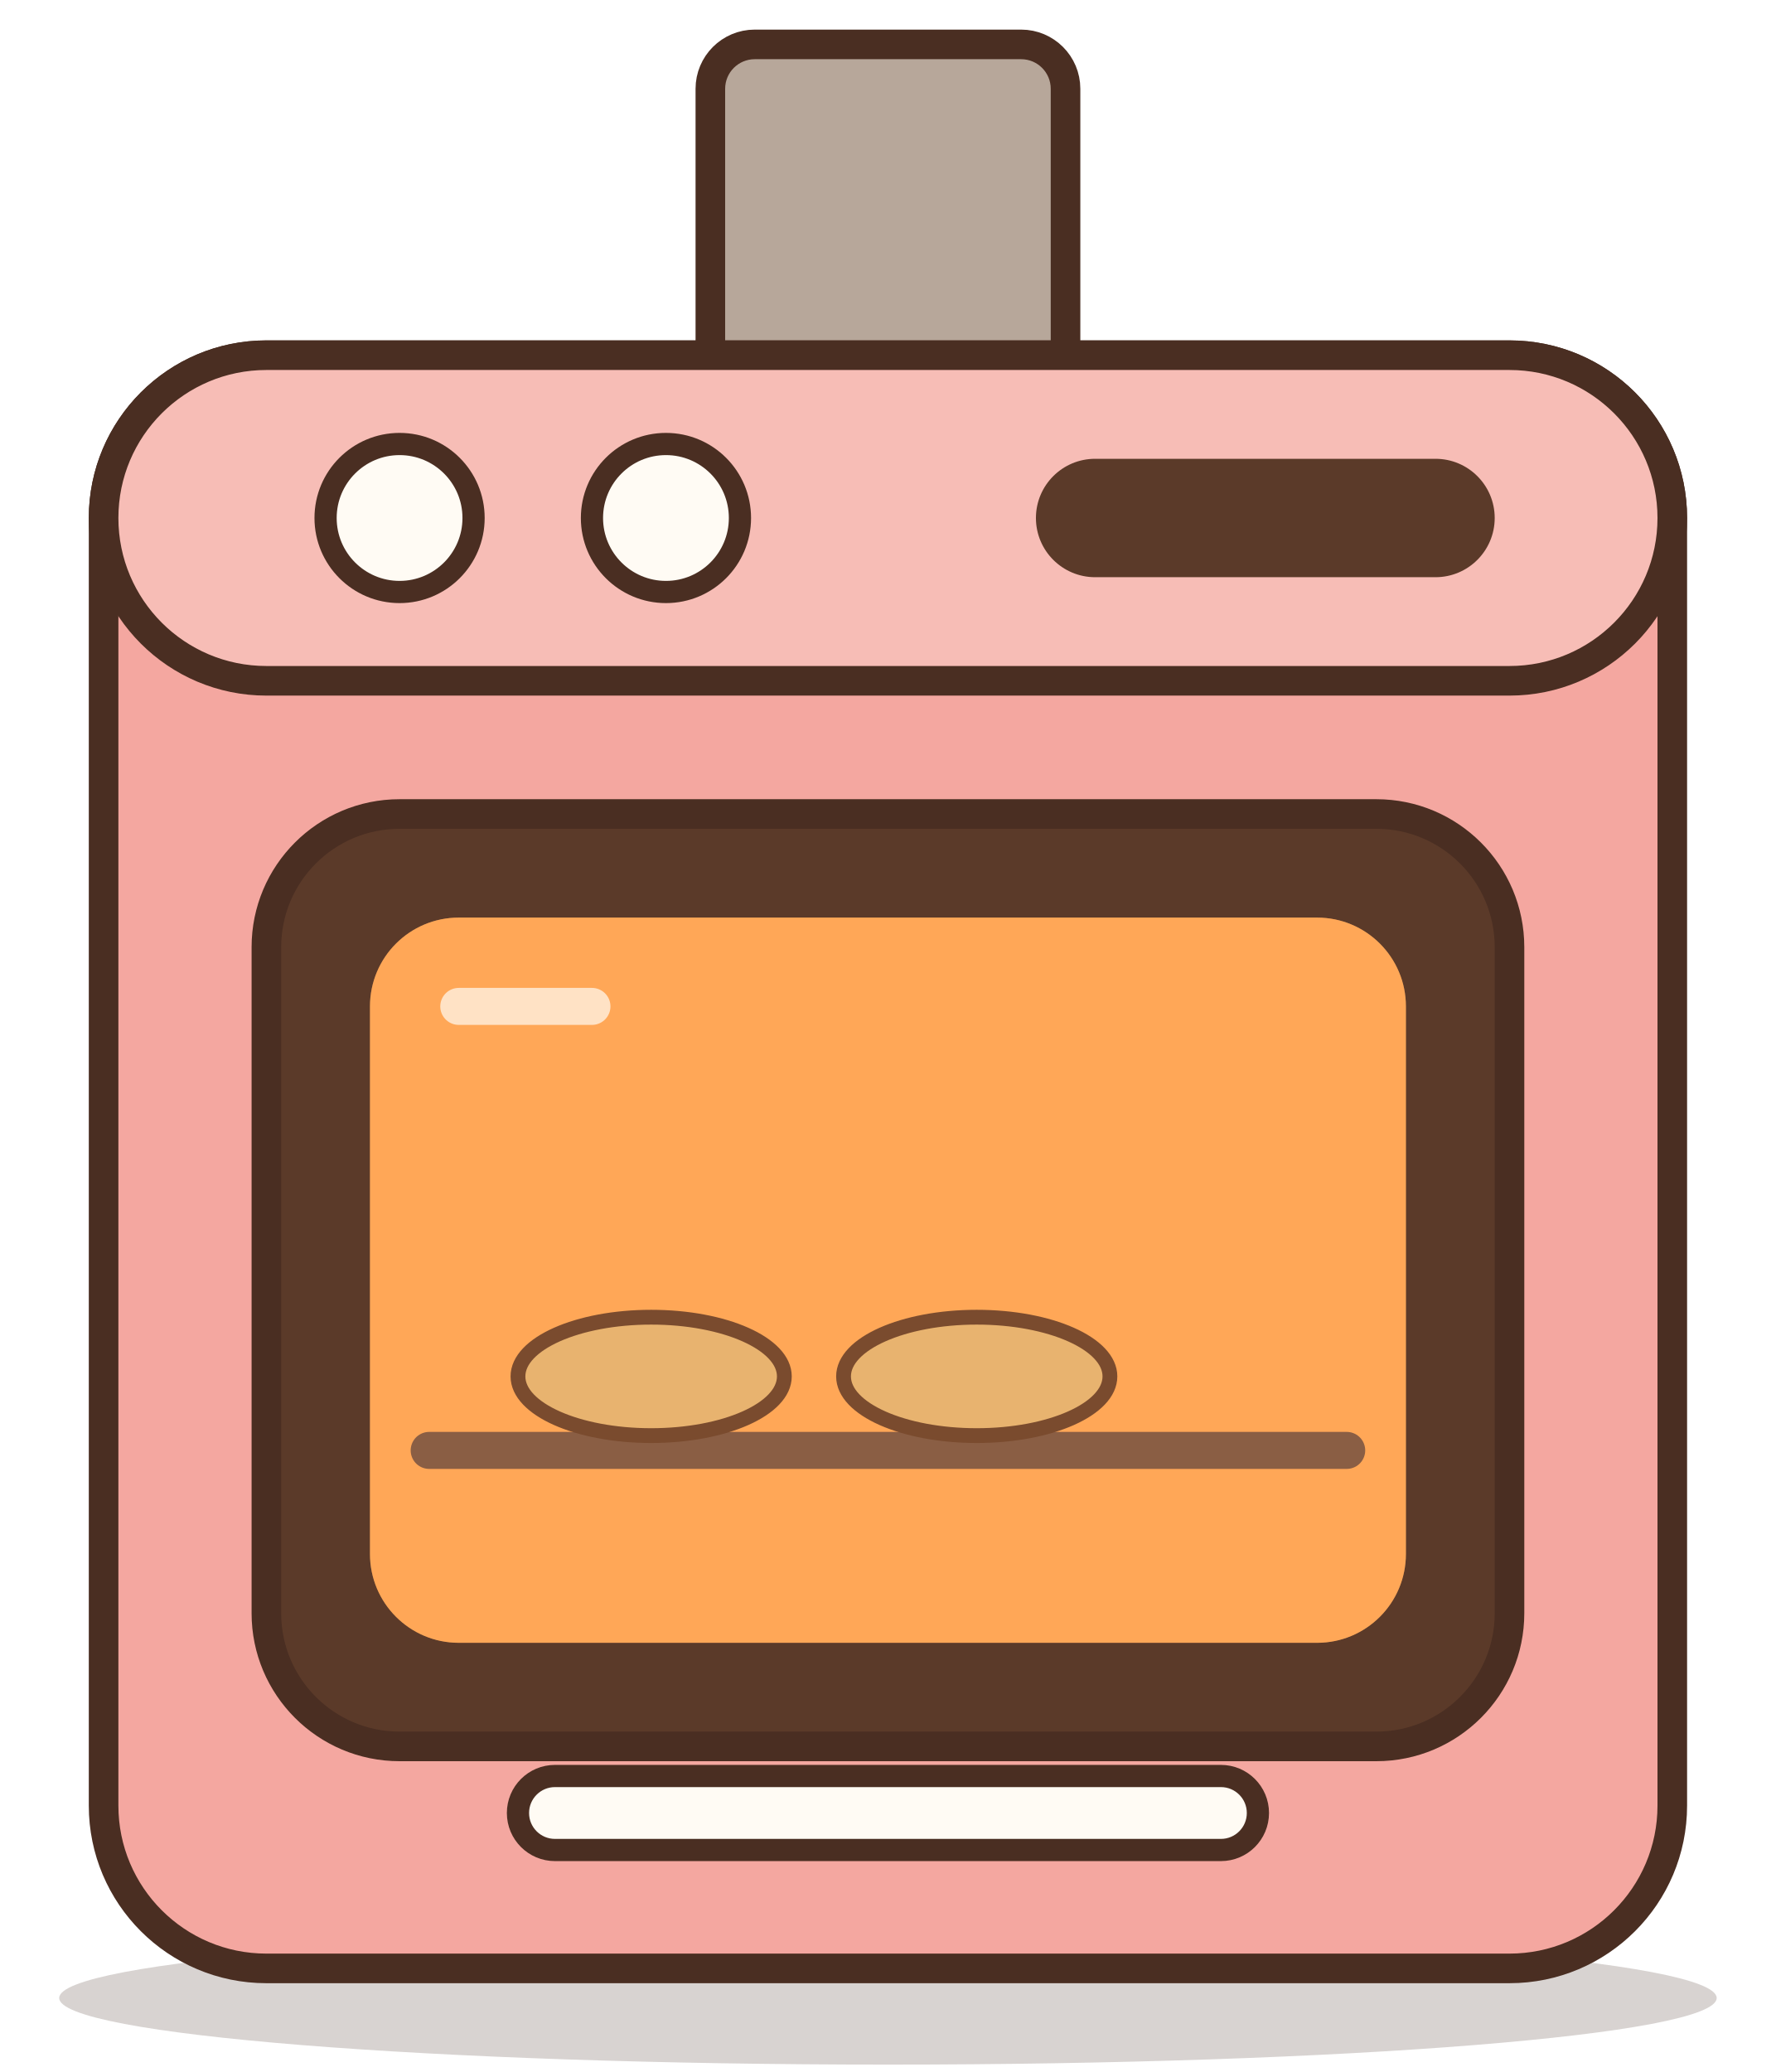
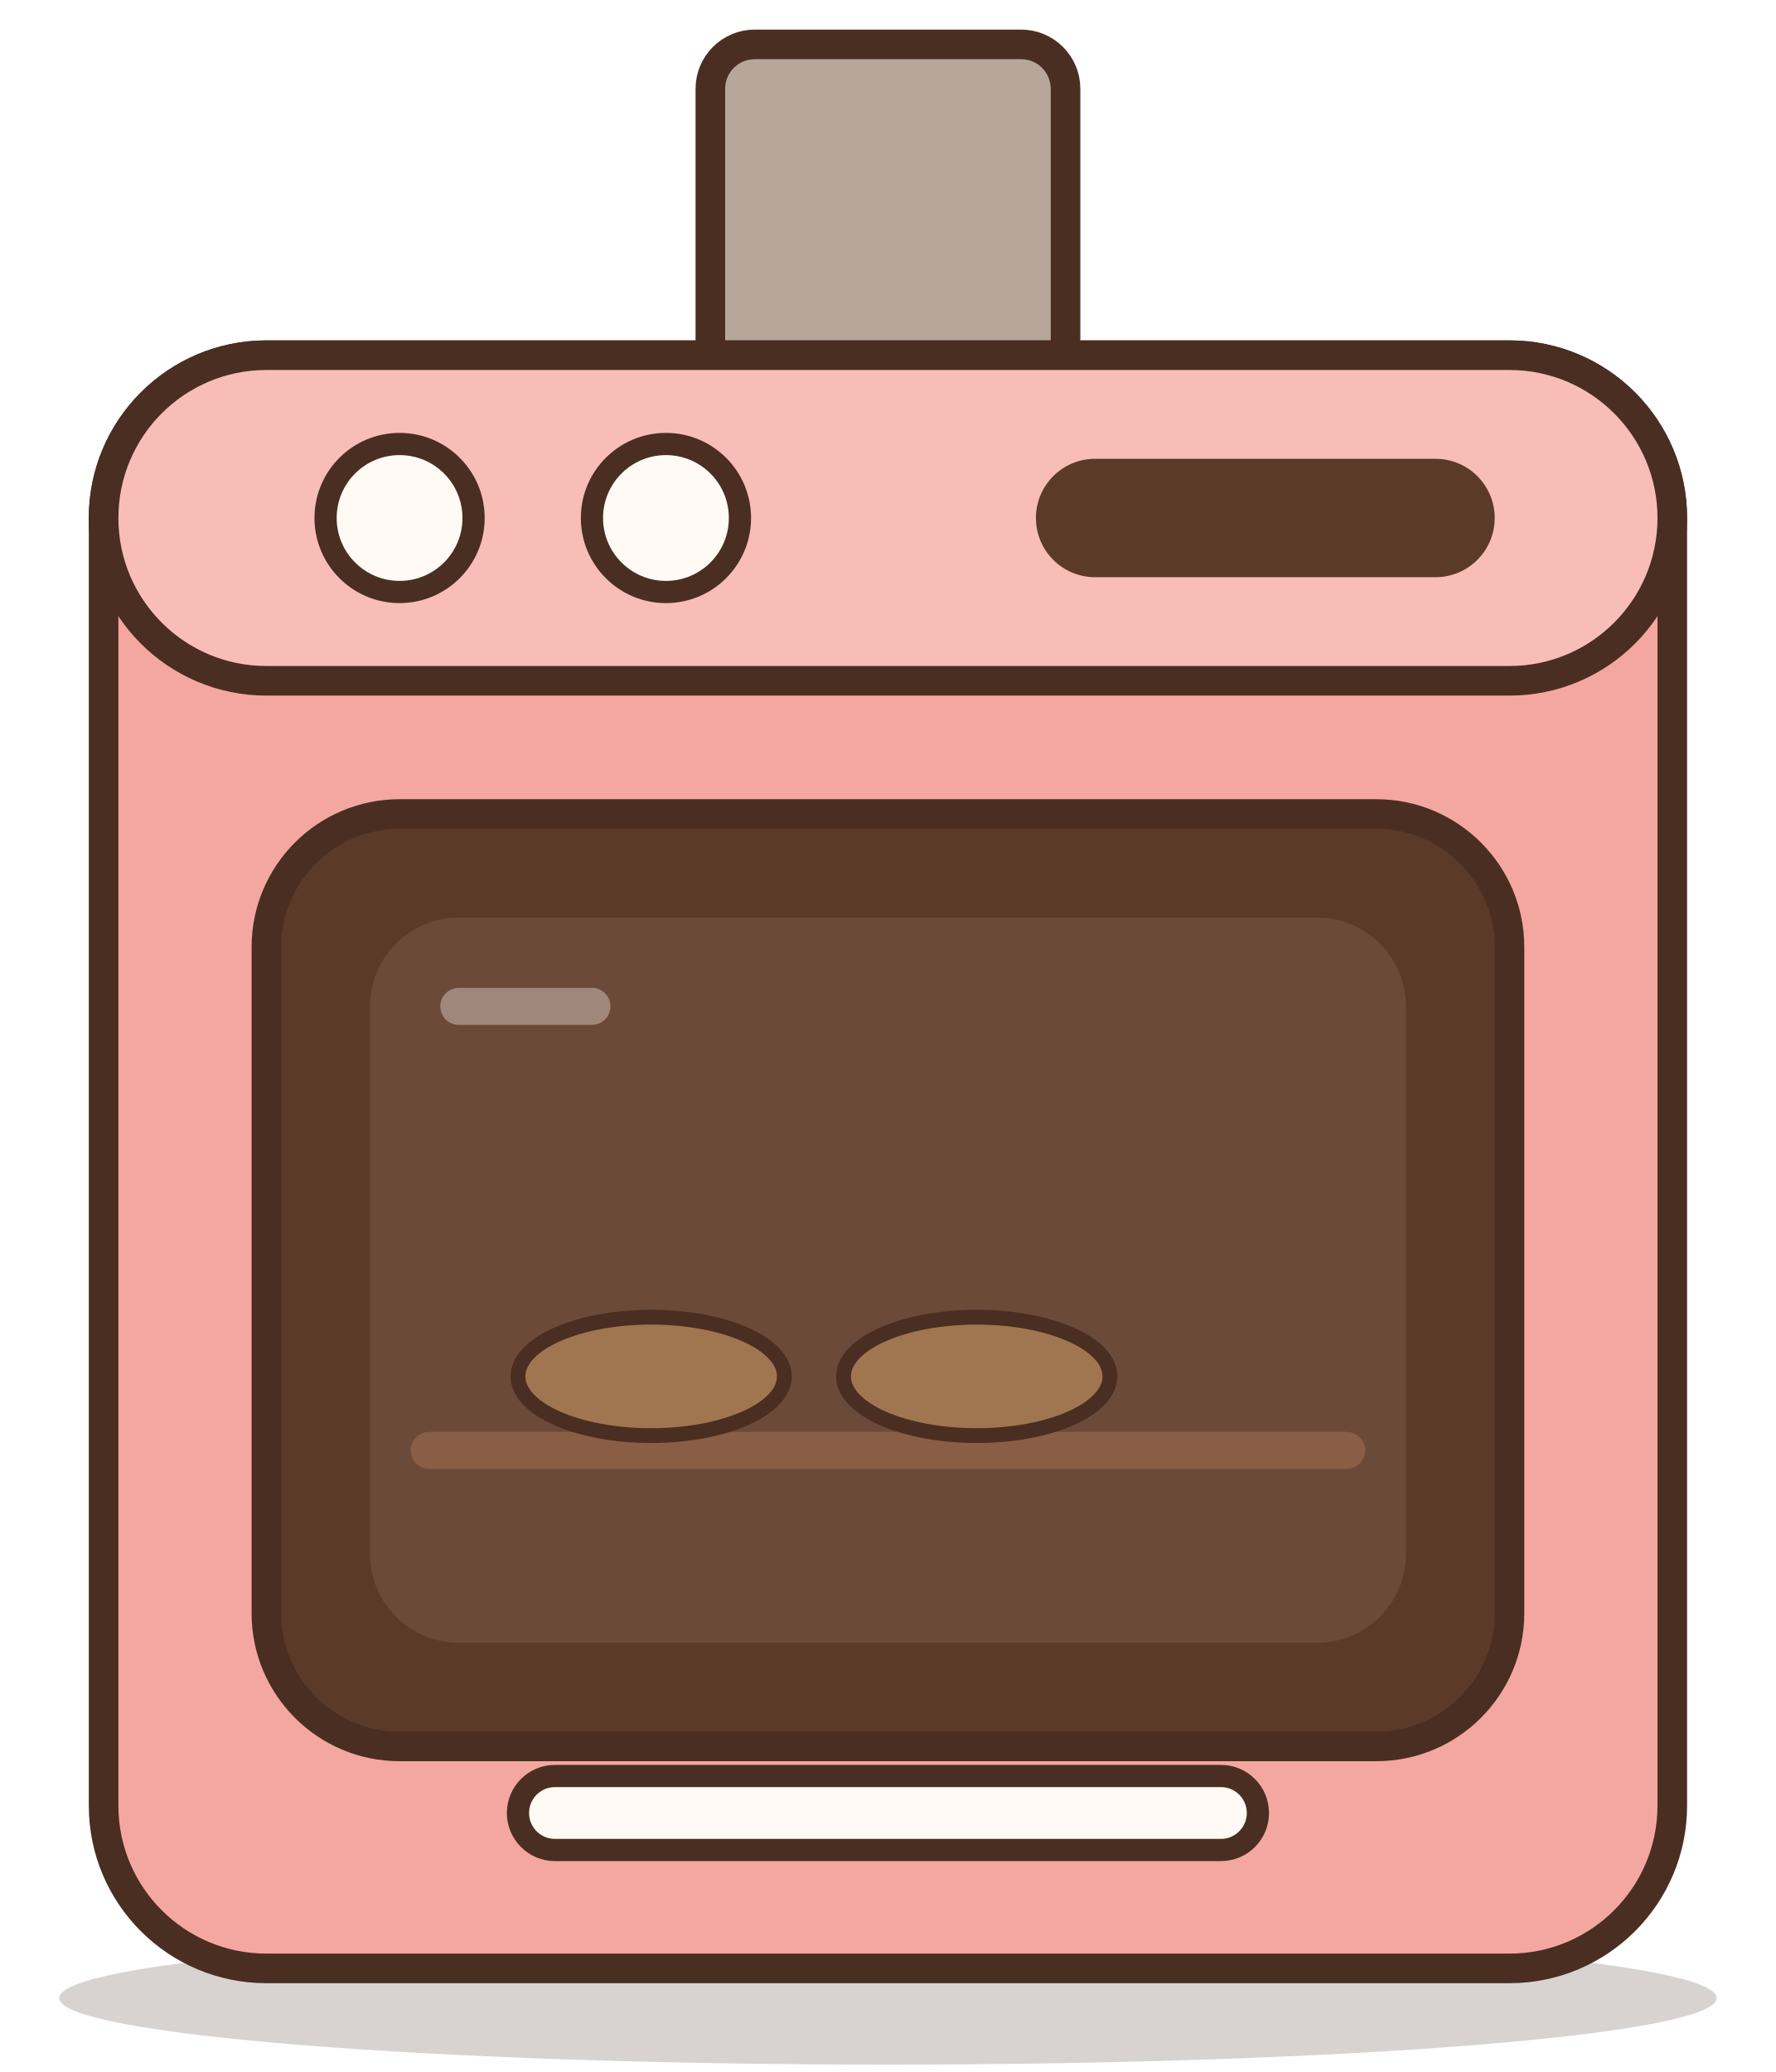
<svg xmlns="http://www.w3.org/2000/svg" width="240" height="280" viewBox="0 0 240 280">
  <ellipse cx="120" cy="270" rx="112" ry="9" fill="#3B2419" opacity="0.2" />
  <rect x="96" y="6" width="48" height="50" rx="6" fill="#B7A79A" stroke="#4A2E22" stroke-width="4" />
  <rect x="14" y="48" width="212" height="218" rx="22" fill="#F4A7A0" stroke="#4A2E22" stroke-width="4" />
  <rect x="14" y="48" width="212" height="44" rx="22" fill="#F7BDB6" stroke="#4A2E22" stroke-width="4" />
  <circle cx="54" cy="70" r="10" fill="#FFFBF4" stroke="#4A2E22" stroke-width="3" />
  <circle cx="90" cy="70" r="10" fill="#FFFBF4" stroke="#4A2E22" stroke-width="3" />
  <rect x="140" y="62" width="62" height="16" rx="8" fill="#5B3A29" />
  <rect x="36" y="110" width="168" height="126" rx="18" fill="#5B3A29" stroke="#4A2E22" stroke-width="4" />
-   <rect x="50" y="124" width="140" height="98" rx="12" fill="#FFB766" />
-   <rect x="50" y="124" width="140" height="98" rx="12" fill="#FF8A3D" opacity="0.35" />
+   <rect x="50" y="124" width="140" height="98" rx="12" fill="#6B4A3A" />
  <path d="M58 196 H182" stroke="#8A5E44" stroke-width="5" stroke-linecap="round" />
-   <ellipse cx="88" cy="186" rx="18" ry="8" fill="#E8B36F" stroke="#7A4B2E" stroke-width="2" />
-   <ellipse cx="132" cy="186" rx="18" ry="8" fill="#E8B36F" stroke="#7A4B2E" stroke-width="2" />
-   <path d="M62 136 L80 136" stroke="#FFFBF4" stroke-width="5" stroke-linecap="round" opacity="0.7" />
+   <ellipse cx="88" cy="186" rx="18" ry="8" fill="#A07650" stroke="#4A2E22" stroke-width="2" />
+   <ellipse cx="132" cy="186" rx="18" ry="8" fill="#A07650" stroke="#4A2E22" stroke-width="2" />
+   <path d="M62 136 L80 136" stroke="#FFFBF4" stroke-width="5" stroke-linecap="round" opacity="0.35" />
  <rect x="70" y="240" width="100" height="10" rx="5" fill="#FFFBF4" stroke="#4A2E22" stroke-width="3" />
</svg>
